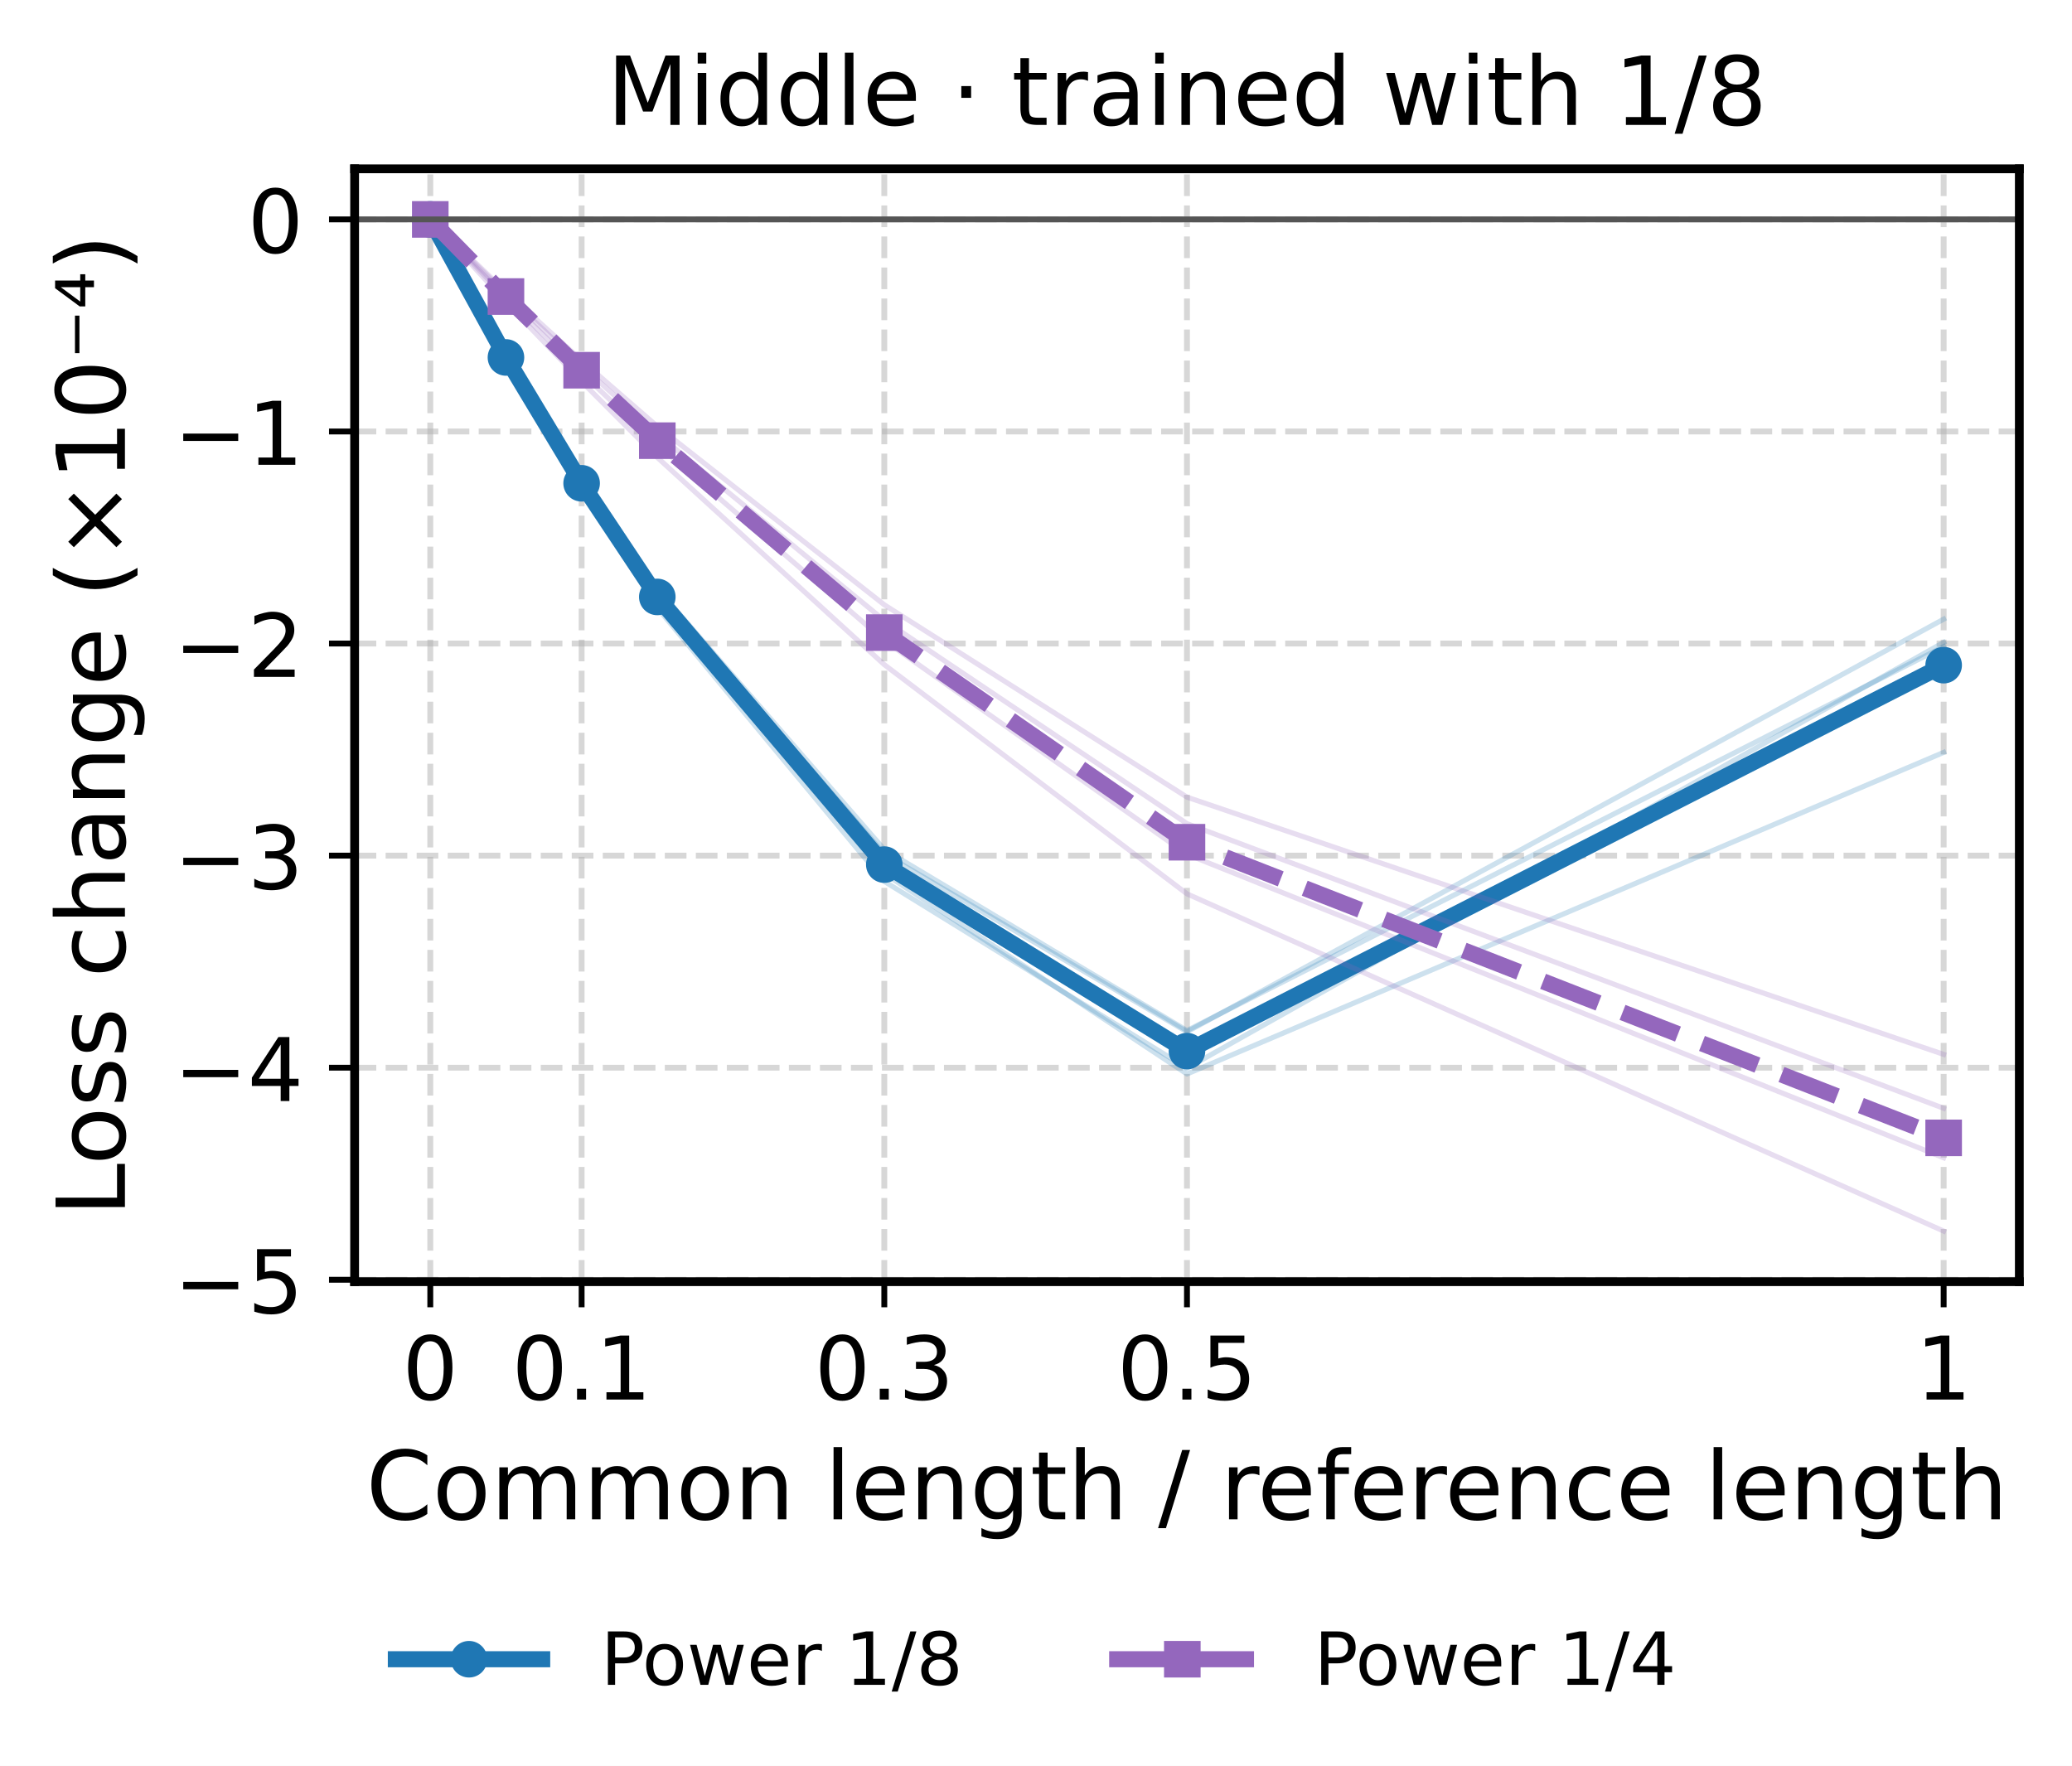
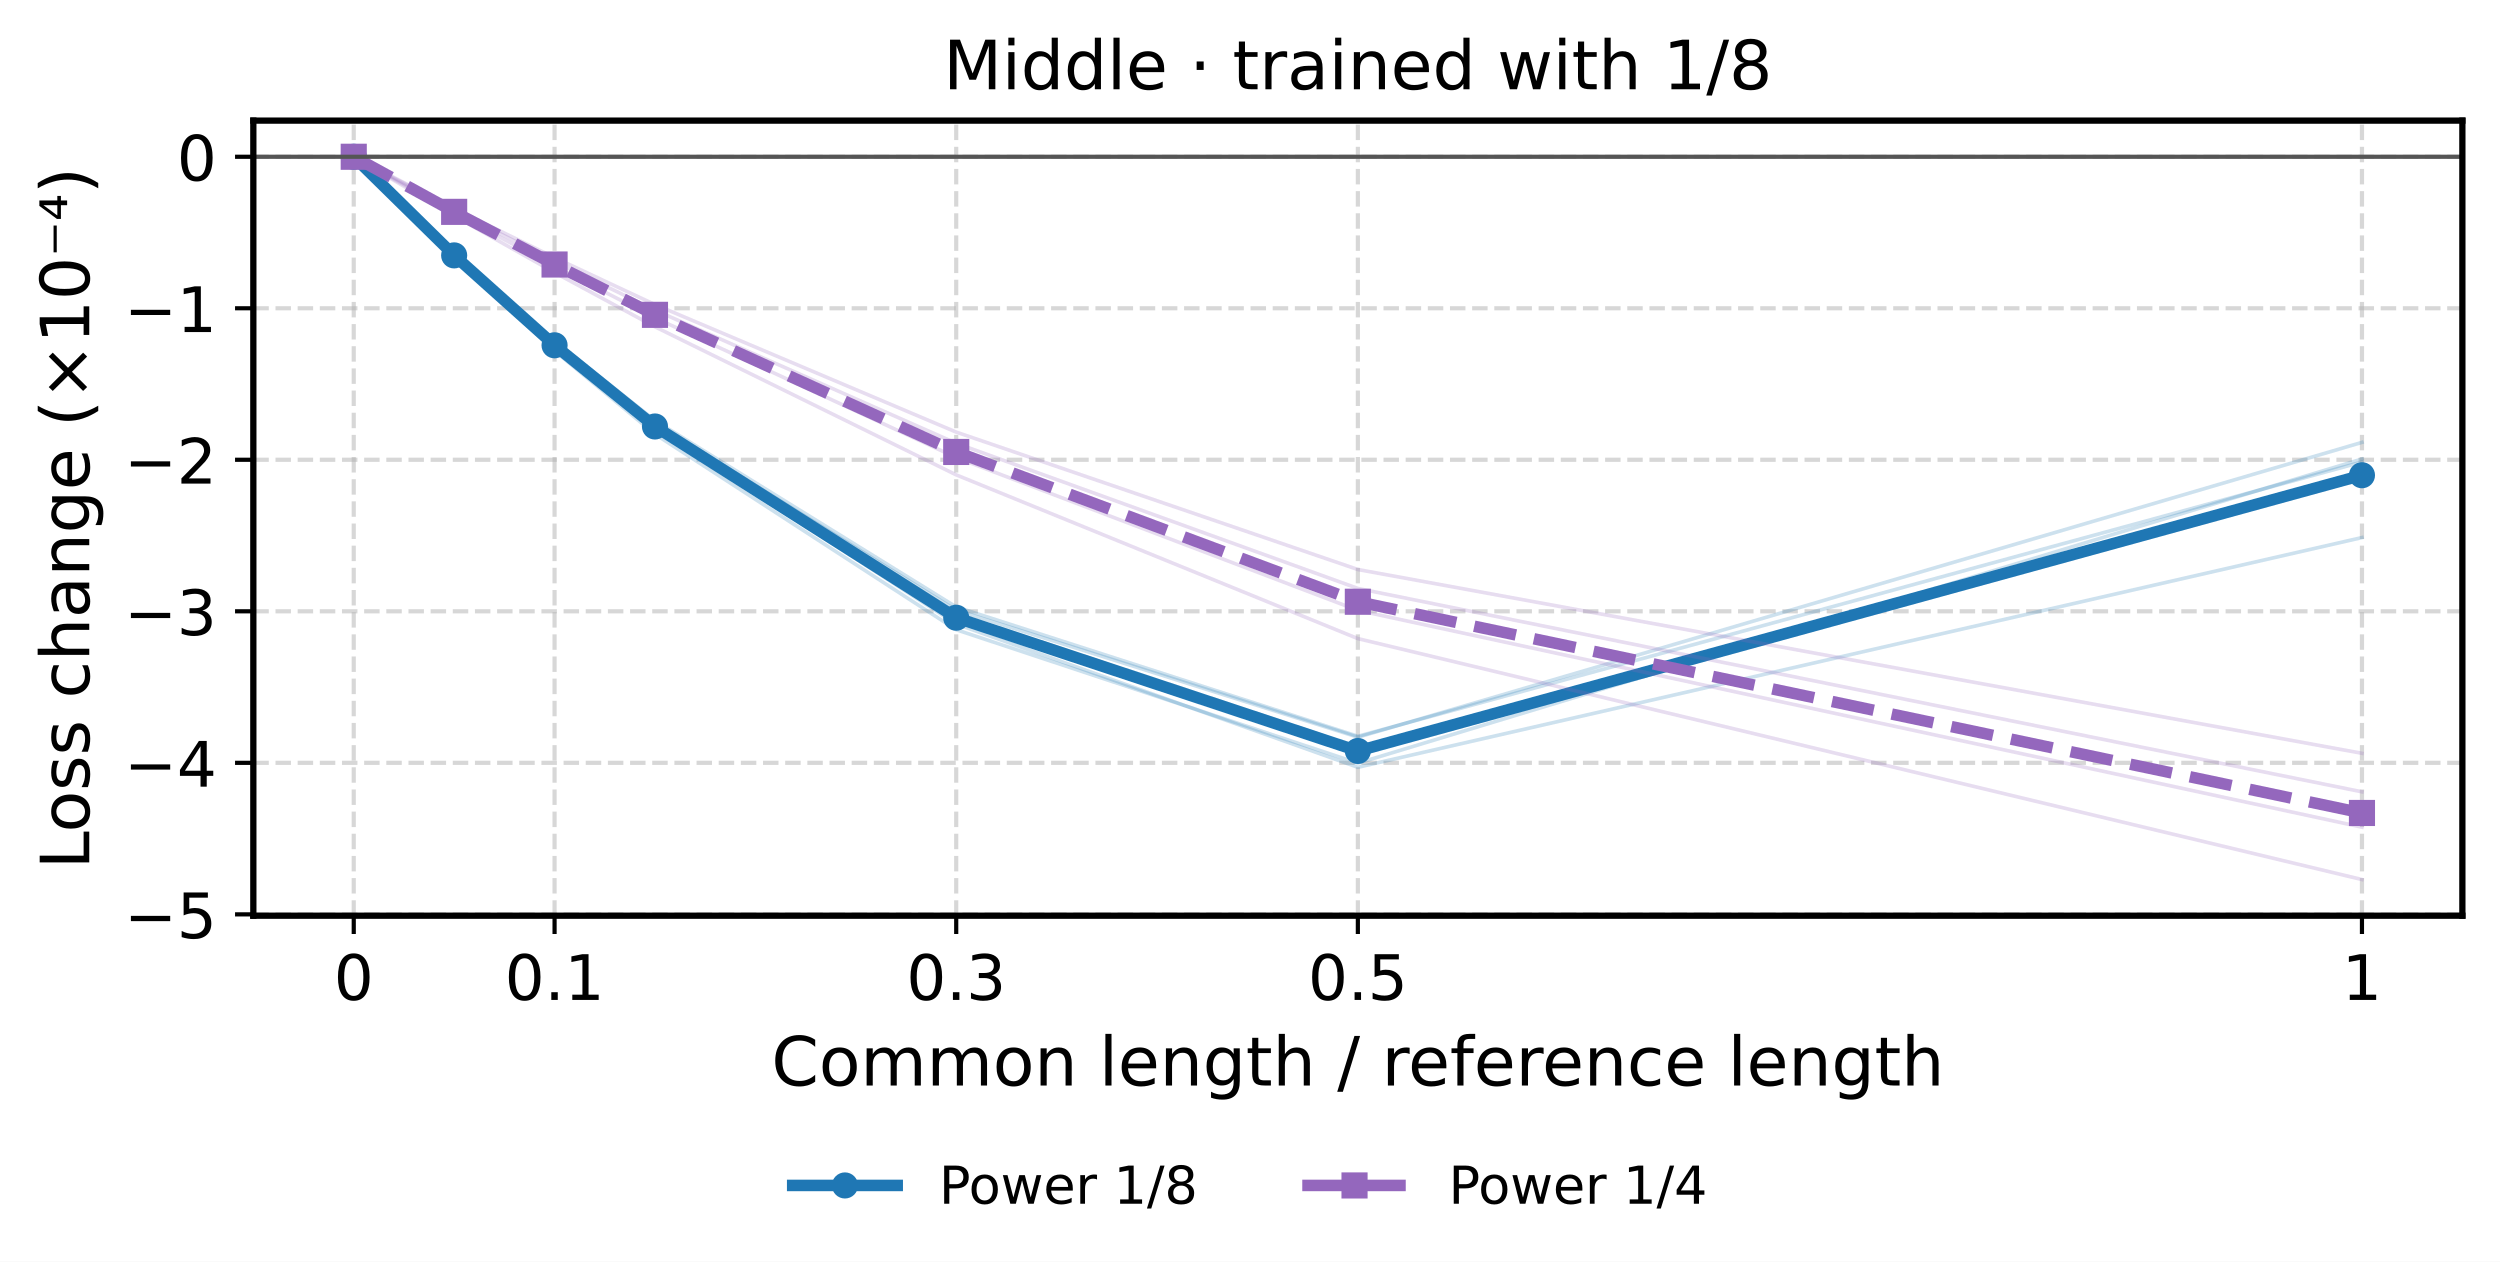
- <svg xmlns="http://www.w3.org/2000/svg" xmlns:xlink="http://www.w3.org/1999/xlink" width="283.217pt" height="241.398pt" viewBox="0 0 283.217 241.398" version="1.1">
+ <svg xmlns="http://www.w3.org/2000/svg" xmlns:xlink="http://www.w3.org/1999/xlink" width="478.337pt" height="241.398pt" viewBox="0 0 478.337 241.398" version="1.1">
  <defs>
    <style type="text/css">*{stroke-linejoin: round; stroke-linecap: butt}</style>
  </defs>
  <g id="figure_1">
    <g id="patch_1">
-       <path d="M 0 241.398 L 283.217 241.398 L 283.217 0 L 0 0 z " style="fill: #ffffff" />
+       <path d="M 0 241.398 L 478.337 241.398 L 478.337 0 L 0 0 z " style="fill: #ffffff" />
    </g>
    <g id="axes_1">
      <g id="patch_2">
-         <path d="M 48.472 175.206 L 276.017 175.206 L 276.017 23.078 L 48.472 23.078 z " style="fill: #ffffff" />
+         <path d="M 48.472 175.206 L 471.137 175.206 L 471.137 23.078 L 48.472 23.078 z " style="fill: #ffffff" />
      </g>
      <g id="matplotlib.axis_1">
        <g id="xtick_1">
          <g id="line2d_1">
-             <path d="M 58.815 175.206 L 58.815 23.078 " clip-path="url(#p55c4948adb)" style="fill: none; stroke-dasharray: 2.96,1.28; stroke-dashoffset: 0; stroke: #b0b0b0; stroke-opacity: 0.5; stroke-width: 0.8" />
+             <path d="M 67.684 175.206 L 67.684 23.078 " clip-path="url(#p247810625e)" style="fill: none; stroke-dasharray: 2.96,1.28; stroke-dashoffset: 0; stroke: #b0b0b0; stroke-opacity: 0.5; stroke-width: 0.8" />
          </g>
          <g id="line2d_2">
            <defs>
-               <path id="md2c711ab91" d="M 0 0 L 0 3.5 " style="stroke: #000000; stroke-width: 0.8" />
+               <path id="mde2a0c3d4a" d="M 0 0 L 0 3.5 " style="stroke: #000000; stroke-width: 0.8" />
            </defs>
            <g>
-               <use xlink:href="#md2c711ab91" x="58.815" y="175.206" style="stroke: #000000; stroke-width: 0.8" />
+               <use xlink:href="#mde2a0c3d4a" x="67.684" y="175.206" style="stroke: #000000; stroke-width: 0.8" />
            </g>
          </g>
          <g id="text_1">
-             <text style="font-size: 12px; font-family: 'DejaVu Sans', 'Arial', 'Bitstream Vera Sans', 'Computer Modern Sans Serif', 'Lucida Grande', 'Verdana', 'Geneva', 'Lucid', 'Helvetica', 'Avant Garde', sans-serif; text-anchor: middle" x="58.815" y="191.324" transform="rotate(-0 58.81514 191.3241)">0</text>
+             <text style="font-size: 12px; font-family: 'DejaVu Sans', 'Arial', 'Bitstream Vera Sans', 'Computer Modern Sans Serif', 'Lucida Grande', 'Verdana', 'Geneva', 'Lucid', 'Helvetica', 'Avant Garde', sans-serif; text-anchor: middle" x="67.684" y="191.324" transform="rotate(-0 67.68423 191.3241)">0</text>
          </g>
        </g>
        <g id="xtick_2">
          <g id="line2d_3">
-             <path d="M 79.501 175.206 L 79.501 23.078 " clip-path="url(#p55c4948adb)" style="fill: none; stroke-dasharray: 2.96,1.28; stroke-dashoffset: 0; stroke: #b0b0b0; stroke-opacity: 0.5; stroke-width: 0.8" />
+             <path d="M 106.108 175.206 L 106.108 23.078 " clip-path="url(#p247810625e)" style="fill: none; stroke-dasharray: 2.96,1.28; stroke-dashoffset: 0; stroke: #b0b0b0; stroke-opacity: 0.5; stroke-width: 0.8" />
          </g>
          <g id="line2d_4">
            <g>
-               <use xlink:href="#md2c711ab91" x="79.501" y="175.206" style="stroke: #000000; stroke-width: 0.8" />
+               <use xlink:href="#mde2a0c3d4a" x="106.108" y="175.206" style="stroke: #000000; stroke-width: 0.8" />
            </g>
          </g>
          <g id="text_2">
-             <text style="font-size: 12px; font-family: 'DejaVu Sans', 'Arial', 'Bitstream Vera Sans', 'Computer Modern Sans Serif', 'Lucida Grande', 'Verdana', 'Geneva', 'Lucid', 'Helvetica', 'Avant Garde', sans-serif; text-anchor: middle" x="79.501" y="191.324" transform="rotate(-0 79.50105 191.3241)">0.1</text>
+             <text style="font-size: 12px; font-family: 'DejaVu Sans', 'Arial', 'Bitstream Vera Sans', 'Computer Modern Sans Serif', 'Lucida Grande', 'Verdana', 'Geneva', 'Lucid', 'Helvetica', 'Avant Garde', sans-serif; text-anchor: middle" x="106.108" y="191.324" transform="rotate(-0 106.1083 191.3241)">0.1</text>
          </g>
        </g>
        <g id="xtick_3">
          <g id="line2d_5">
-             <path d="M 120.873 175.206 L 120.873 23.078 " clip-path="url(#p55c4948adb)" style="fill: none; stroke-dasharray: 2.96,1.28; stroke-dashoffset: 0; stroke: #b0b0b0; stroke-opacity: 0.5; stroke-width: 0.8" />
+             <path d="M 182.957 175.206 L 182.957 23.078 " clip-path="url(#p247810625e)" style="fill: none; stroke-dasharray: 2.96,1.28; stroke-dashoffset: 0; stroke: #b0b0b0; stroke-opacity: 0.5; stroke-width: 0.8" />
          </g>
          <g id="line2d_6">
            <g>
-               <use xlink:href="#md2c711ab91" x="120.873" y="175.206" style="stroke: #000000; stroke-width: 0.8" />
+               <use xlink:href="#mde2a0c3d4a" x="182.957" y="175.206" style="stroke: #000000; stroke-width: 0.8" />
            </g>
          </g>
          <g id="text_3">
-             <text style="font-size: 12px; font-family: 'DejaVu Sans', 'Arial', 'Bitstream Vera Sans', 'Computer Modern Sans Serif', 'Lucida Grande', 'Verdana', 'Geneva', 'Lucid', 'Helvetica', 'Avant Garde', sans-serif; text-anchor: middle" x="120.873" y="191.324" transform="rotate(-0 120.8729 191.3241)">0.3</text>
+             <text style="font-size: 12px; font-family: 'DejaVu Sans', 'Arial', 'Bitstream Vera Sans', 'Computer Modern Sans Serif', 'Lucida Grande', 'Verdana', 'Geneva', 'Lucid', 'Helvetica', 'Avant Garde', sans-serif; text-anchor: middle" x="182.957" y="191.324" transform="rotate(-0 182.9565 191.3241)">0.3</text>
          </g>
        </g>
        <g id="xtick_4">
          <g id="line2d_7">
-             <path d="M 162.245 175.206 L 162.245 23.078 " clip-path="url(#p55c4948adb)" style="fill: none; stroke-dasharray: 2.96,1.28; stroke-dashoffset: 0; stroke: #b0b0b0; stroke-opacity: 0.5; stroke-width: 0.8" />
+             <path d="M 259.805 175.206 L 259.805 23.078 " clip-path="url(#p247810625e)" style="fill: none; stroke-dasharray: 2.96,1.28; stroke-dashoffset: 0; stroke: #b0b0b0; stroke-opacity: 0.5; stroke-width: 0.8" />
          </g>
          <g id="line2d_8">
            <g>
-               <use xlink:href="#md2c711ab91" x="162.245" y="175.206" style="stroke: #000000; stroke-width: 0.8" />
+               <use xlink:href="#mde2a0c3d4a" x="259.805" y="175.206" style="stroke: #000000; stroke-width: 0.8" />
            </g>
          </g>
          <g id="text_4">
-             <text style="font-size: 12px; font-family: 'DejaVu Sans', 'Arial', 'Bitstream Vera Sans', 'Computer Modern Sans Serif', 'Lucida Grande', 'Verdana', 'Geneva', 'Lucid', 'Helvetica', 'Avant Garde', sans-serif; text-anchor: middle" x="162.245" y="191.324" transform="rotate(-0 162.2447 191.3241)">0.5</text>
+             <text style="font-size: 12px; font-family: 'DejaVu Sans', 'Arial', 'Bitstream Vera Sans', 'Computer Modern Sans Serif', 'Lucida Grande', 'Verdana', 'Geneva', 'Lucid', 'Helvetica', 'Avant Garde', sans-serif; text-anchor: middle" x="259.805" y="191.324" transform="rotate(-0 259.8047 191.3241)">0.5</text>
          </g>
        </g>
        <g id="xtick_5">
          <g id="line2d_9">
-             <path d="M 265.674 175.206 L 265.674 23.078 " clip-path="url(#p55c4948adb)" style="fill: none; stroke-dasharray: 2.96,1.28; stroke-dashoffset: 0; stroke: #b0b0b0; stroke-opacity: 0.5; stroke-width: 0.8" />
+             <path d="M 451.925 175.206 L 451.925 23.078 " clip-path="url(#p247810625e)" style="fill: none; stroke-dasharray: 2.96,1.28; stroke-dashoffset: 0; stroke: #b0b0b0; stroke-opacity: 0.5; stroke-width: 0.8" />
          </g>
          <g id="line2d_10">
            <g>
-               <use xlink:href="#md2c711ab91" x="265.674" y="175.206" style="stroke: #000000; stroke-width: 0.8" />
+               <use xlink:href="#mde2a0c3d4a" x="451.925" y="175.206" style="stroke: #000000; stroke-width: 0.8" />
            </g>
          </g>
          <g id="text_5">
-             <text style="font-size: 12px; font-family: 'DejaVu Sans', 'Arial', 'Bitstream Vera Sans', 'Computer Modern Sans Serif', 'Lucida Grande', 'Verdana', 'Geneva', 'Lucid', 'Helvetica', 'Avant Garde', sans-serif; text-anchor: middle" x="265.674" y="191.324" transform="rotate(-0 265.6742 191.3241)">1</text>
+             <text style="font-size: 12px; font-family: 'DejaVu Sans', 'Arial', 'Bitstream Vera Sans', 'Computer Modern Sans Serif', 'Lucida Grande', 'Verdana', 'Geneva', 'Lucid', 'Helvetica', 'Avant Garde', sans-serif; text-anchor: middle" x="451.925" y="191.324" transform="rotate(-0 451.9251 191.3241)">1</text>
          </g>
        </g>
        <g id="text_6">
-           <text style="font-size: 13px; font-family: 'DejaVu Sans', 'Arial', 'Bitstream Vera Sans', 'Computer Modern Sans Serif', 'Lucida Grande', 'Verdana', 'Geneva', 'Lucid', 'Helvetica', 'Avant Garde', sans-serif; text-anchor: middle" x="162.245" y="207.698" transform="rotate(-0 162.2447 207.6977)">Common length / reference length</text>
+           <text style="font-size: 13px; font-family: 'DejaVu Sans', 'Arial', 'Bitstream Vera Sans', 'Computer Modern Sans Serif', 'Lucida Grande', 'Verdana', 'Geneva', 'Lucid', 'Helvetica', 'Avant Garde', sans-serif; text-anchor: middle" x="259.805" y="207.698" transform="rotate(-0 259.8047 207.6977)">Common length / reference length</text>
        </g>
      </g>
      <g id="matplotlib.axis_2">
        <g id="ytick_1">
          <g id="line2d_11">
-             <path d="M 48.472 174.946 L 276.017 174.946 " clip-path="url(#p55c4948adb)" style="fill: none; stroke-dasharray: 2.96,1.28; stroke-dashoffset: 0; stroke: #b0b0b0; stroke-opacity: 0.5; stroke-width: 0.8" />
+             <path d="M 48.472 174.946 L 471.137 174.946 " clip-path="url(#p247810625e)" style="fill: none; stroke-dasharray: 2.96,1.28; stroke-dashoffset: 0; stroke: #b0b0b0; stroke-opacity: 0.5; stroke-width: 0.8" />
          </g>
          <g id="line2d_12">
            <defs>
-               <path id="m9b9f6fd8f4" d="M 0 0 L -3.5 0 " style="stroke: #000000; stroke-width: 0.8" />
+               <path id="m83ade87a85" d="M 0 0 L -3.5 0 " style="stroke: #000000; stroke-width: 0.8" />
            </defs>
            <g>
-               <use xlink:href="#m9b9f6fd8f4" x="48.472" y="174.946" style="stroke: #000000; stroke-width: 0.8" />
+               <use xlink:href="#m83ade87a85" x="48.472" y="174.946" style="stroke: #000000; stroke-width: 0.8" />
            </g>
          </g>
          <g id="text_7">
            <text style="font-size: 12px; font-family: 'DejaVu Sans', 'Arial', 'Bitstream Vera Sans', 'Computer Modern Sans Serif', 'Lucida Grande', 'Verdana', 'Geneva', 'Lucid', 'Helvetica', 'Avant Garde', sans-serif; text-anchor: end" x="41.472" y="179.505" transform="rotate(-0 41.47219 179.5047)">−5</text>
          </g>
        </g>
        <g id="ytick_2">
          <g id="line2d_13">
-             <path d="M 48.472 145.955 L 276.017 145.955 " clip-path="url(#p55c4948adb)" style="fill: none; stroke-dasharray: 2.96,1.28; stroke-dashoffset: 0; stroke: #b0b0b0; stroke-opacity: 0.5; stroke-width: 0.8" />
+             <path d="M 48.472 145.955 L 471.137 145.955 " clip-path="url(#p247810625e)" style="fill: none; stroke-dasharray: 2.96,1.28; stroke-dashoffset: 0; stroke: #b0b0b0; stroke-opacity: 0.5; stroke-width: 0.8" />
          </g>
          <g id="line2d_14">
            <g>
-               <use xlink:href="#m9b9f6fd8f4" x="48.472" y="145.955" style="stroke: #000000; stroke-width: 0.8" />
+               <use xlink:href="#m83ade87a85" x="48.472" y="145.955" style="stroke: #000000; stroke-width: 0.8" />
            </g>
          </g>
          <g id="text_8">
            <text style="font-size: 12px; font-family: 'DejaVu Sans', 'Arial', 'Bitstream Vera Sans', 'Computer Modern Sans Serif', 'Lucida Grande', 'Verdana', 'Geneva', 'Lucid', 'Helvetica', 'Avant Garde', sans-serif; text-anchor: end" x="41.472" y="150.514" transform="rotate(-0 41.47219 150.5141)">−4</text>
          </g>
        </g>
        <g id="ytick_3">
          <g id="line2d_15">
-             <path d="M 48.472 116.965 L 276.017 116.965 " clip-path="url(#p55c4948adb)" style="fill: none; stroke-dasharray: 2.96,1.28; stroke-dashoffset: 0; stroke: #b0b0b0; stroke-opacity: 0.5; stroke-width: 0.8" />
+             <path d="M 48.472 116.965 L 471.137 116.965 " clip-path="url(#p247810625e)" style="fill: none; stroke-dasharray: 2.96,1.28; stroke-dashoffset: 0; stroke: #b0b0b0; stroke-opacity: 0.5; stroke-width: 0.8" />
          </g>
          <g id="line2d_16">
            <g>
-               <use xlink:href="#m9b9f6fd8f4" x="48.472" y="116.965" style="stroke: #000000; stroke-width: 0.8" />
+               <use xlink:href="#m83ade87a85" x="48.472" y="116.965" style="stroke: #000000; stroke-width: 0.8" />
            </g>
          </g>
          <g id="text_9">
            <text style="font-size: 12px; font-family: 'DejaVu Sans', 'Arial', 'Bitstream Vera Sans', 'Computer Modern Sans Serif', 'Lucida Grande', 'Verdana', 'Geneva', 'Lucid', 'Helvetica', 'Avant Garde', sans-serif; text-anchor: end" x="41.472" y="121.524" transform="rotate(-0 41.47219 121.5236)">−3</text>
          </g>
        </g>
        <g id="ytick_4">
          <g id="line2d_17">
-             <path d="M 48.472 87.974 L 276.017 87.974 " clip-path="url(#p55c4948adb)" style="fill: none; stroke-dasharray: 2.96,1.28; stroke-dashoffset: 0; stroke: #b0b0b0; stroke-opacity: 0.5; stroke-width: 0.8" />
+             <path d="M 48.472 87.974 L 471.137 87.974 " clip-path="url(#p247810625e)" style="fill: none; stroke-dasharray: 2.96,1.28; stroke-dashoffset: 0; stroke: #b0b0b0; stroke-opacity: 0.5; stroke-width: 0.8" />
          </g>
          <g id="line2d_18">
            <g>
-               <use xlink:href="#m9b9f6fd8f4" x="48.472" y="87.974" style="stroke: #000000; stroke-width: 0.8" />
+               <use xlink:href="#m83ade87a85" x="48.472" y="87.974" style="stroke: #000000; stroke-width: 0.8" />
            </g>
          </g>
          <g id="text_10">
            <text style="font-size: 12px; font-family: 'DejaVu Sans', 'Arial', 'Bitstream Vera Sans', 'Computer Modern Sans Serif', 'Lucida Grande', 'Verdana', 'Geneva', 'Lucid', 'Helvetica', 'Avant Garde', sans-serif; text-anchor: end" x="41.472" y="92.533" transform="rotate(-0 41.47219 92.53303)">−2</text>
          </g>
        </g>
        <g id="ytick_5">
          <g id="line2d_19">
-             <path d="M 48.472 58.983 L 276.017 58.983 " clip-path="url(#p55c4948adb)" style="fill: none; stroke-dasharray: 2.96,1.28; stroke-dashoffset: 0; stroke: #b0b0b0; stroke-opacity: 0.5; stroke-width: 0.8" />
+             <path d="M 48.472 58.983 L 471.137 58.983 " clip-path="url(#p247810625e)" style="fill: none; stroke-dasharray: 2.96,1.28; stroke-dashoffset: 0; stroke: #b0b0b0; stroke-opacity: 0.5; stroke-width: 0.8" />
          </g>
          <g id="line2d_20">
            <g>
-               <use xlink:href="#m9b9f6fd8f4" x="48.472" y="58.983" style="stroke: #000000; stroke-width: 0.8" />
+               <use xlink:href="#m83ade87a85" x="48.472" y="58.983" style="stroke: #000000; stroke-width: 0.8" />
            </g>
          </g>
          <g id="text_11">
            <text style="font-size: 12px; font-family: 'DejaVu Sans', 'Arial', 'Bitstream Vera Sans', 'Computer Modern Sans Serif', 'Lucida Grande', 'Verdana', 'Geneva', 'Lucid', 'Helvetica', 'Avant Garde', sans-serif; text-anchor: end" x="41.472" y="63.542" transform="rotate(-0 41.47219 63.54249)">−1</text>
          </g>
        </g>
        <g id="ytick_6">
          <g id="line2d_21">
-             <path d="M 48.472 29.993 L 276.017 29.993 " clip-path="url(#p55c4948adb)" style="fill: none; stroke-dasharray: 2.96,1.28; stroke-dashoffset: 0; stroke: #b0b0b0; stroke-opacity: 0.5; stroke-width: 0.8" />
+             <path d="M 48.472 29.993 L 471.137 29.993 " clip-path="url(#p247810625e)" style="fill: none; stroke-dasharray: 2.96,1.28; stroke-dashoffset: 0; stroke: #b0b0b0; stroke-opacity: 0.5; stroke-width: 0.8" />
          </g>
          <g id="line2d_22">
            <g>
-               <use xlink:href="#m9b9f6fd8f4" x="48.472" y="29.993" style="stroke: #000000; stroke-width: 0.8" />
+               <use xlink:href="#m83ade87a85" x="48.472" y="29.993" style="stroke: #000000; stroke-width: 0.8" />
            </g>
          </g>
          <g id="text_12">
            <text style="font-size: 12px; font-family: 'DejaVu Sans', 'Arial', 'Bitstream Vera Sans', 'Computer Modern Sans Serif', 'Lucida Grande', 'Verdana', 'Geneva', 'Lucid', 'Helvetica', 'Avant Garde', sans-serif; text-anchor: end" x="41.472" y="34.552" transform="rotate(-0 41.47219 34.55194)">0</text>
          </g>
        </g>
        <g id="text_13">
          <text style="font-size: 13px; font-family: 'DejaVu Sans', 'Arial', 'Bitstream Vera Sans', 'Computer Modern Sans Serif', 'Lucida Grande', 'Verdana', 'Geneva', 'Lucid', 'Helvetica', 'Avant Garde', sans-serif; text-anchor: middle" x="17.078" y="99.142" transform="rotate(-90 17.07797 99.14197)">Loss change (×10⁻⁴)</text>
        </g>
      </g>
      <g id="line2d_23">
-         <path d="M 58.815 29.993 L 69.158 48.629 L 79.501 65.641 L 89.844 80.916 L 120.873 116.754 L 162.245 141.05 L 265.674 84.64 " clip-path="url(#p55c4948adb)" style="fill: none; stroke: #1f77b4; stroke-opacity: 0.22; stroke-width: 0.7; stroke-linecap: square" />
+         <path d="M 67.684 29.993 L 86.896 48.629 L 106.108 65.641 L 125.32 80.916 L 182.957 116.754 L 259.805 141.05 L 451.925 84.64 " clip-path="url(#p247810625e)" style="fill: none; stroke: #1f77b4; stroke-opacity: 0.22; stroke-width: 0.7; stroke-linecap: square" />
      </g>
      <g id="line2d_24">
-         <path d="M 58.815 29.993 L 69.158 49.441 L 79.501 67.127 L 89.844 83.076 L 120.873 120.487 L 162.245 146.018 L 265.674 87.819 " clip-path="url(#p55c4948adb)" style="fill: none; stroke: #1f77b4; stroke-opacity: 0.22; stroke-width: 0.7; stroke-linecap: square" />
+         <path d="M 67.684 29.993 L 86.896 49.441 L 106.108 67.127 L 125.32 83.076 L 182.957 120.487 L 259.805 146.018 L 451.925 87.819 " clip-path="url(#p247810625e)" style="fill: none; stroke: #1f77b4; stroke-opacity: 0.22; stroke-width: 0.7; stroke-linecap: square" />
      </g>
      <g id="line2d_25">
-         <path d="M 58.815 29.993 L 69.158 48.931 L 79.501 66.246 L 89.844 81.944 L 120.873 119.398 L 162.245 146.812 L 265.674 102.853 " clip-path="url(#p55c4948adb)" style="fill: none; stroke: #1f77b4; stroke-opacity: 0.22; stroke-width: 0.7; stroke-linecap: square" />
+         <path d="M 67.684 29.993 L 86.896 48.931 L 106.108 66.246 L 125.32 81.944 L 182.957 119.398 L 259.805 146.812 L 451.925 102.853 " clip-path="url(#p247810625e)" style="fill: none; stroke: #1f77b4; stroke-opacity: 0.22; stroke-width: 0.7; stroke-linecap: square" />
      </g>
      <g id="line2d_26">
-         <path d="M 58.815 29.993 L 69.158 48.456 L 79.501 65.252 L 89.844 80.467 L 120.873 116.132 L 162.245 140.877 L 265.674 88.398 " clip-path="url(#p55c4948adb)" style="fill: none; stroke: #1f77b4; stroke-opacity: 0.22; stroke-width: 0.7; stroke-linecap: square" />
+         <path d="M 67.684 29.993 L 86.896 48.456 L 106.108 65.252 L 125.32 80.467 L 182.957 116.132 L 259.805 140.877 L 451.925 88.398 " clip-path="url(#p247810625e)" style="fill: none; stroke: #1f77b4; stroke-opacity: 0.22; stroke-width: 0.7; stroke-linecap: square" />
      </g>
      <g id="line2d_27">
-         <path d="M 58.815 29.993 L 69.158 48.864 L 79.501 66.066 L 89.844 81.601 L 120.873 118.193 L 162.245 143.689 L 265.674 90.928 " clip-path="url(#p55c4948adb)" style="fill: none; stroke: #1f77b4; stroke-width: 2.2; stroke-linecap: square" />
+         <path d="M 67.684 29.993 L 86.896 48.864 L 106.108 66.066 L 125.32 81.601 L 182.957 118.193 L 259.805 143.689 L 451.925 90.928 " clip-path="url(#p247810625e)" style="fill: none; stroke: #1f77b4; stroke-width: 2.2; stroke-linecap: square" />
        <defs>
-           <path id="m7d718794b4" d="M 0 2 C 0.53 2 1.039 1.789 1.414 1.414 C 1.789 1.039 2 0.53 2 0 C 2 -0.53 1.789 -1.039 1.414 -1.414 C 1.039 -1.789 0.53 -2 0 -2 C -0.53 -2 -1.039 -1.789 -1.414 -1.414 C -1.789 -1.039 -2 -0.53 -2 0 C -2 0.53 -1.789 1.039 -1.414 1.414 C -1.039 1.789 -0.53 2 0 2 z " style="stroke: #1f77b4" />
+           <path id="mdb01733466" d="M 0 2 C 0.53 2 1.039 1.789 1.414 1.414 C 1.789 1.039 2 0.53 2 0 C 2 -0.53 1.789 -1.039 1.414 -1.414 C 1.039 -1.789 0.53 -2 0 -2 C -0.53 -2 -1.039 -1.789 -1.414 -1.414 C -1.789 -1.039 -2 -0.53 -2 0 C -2 0.53 -1.789 1.039 -1.414 1.414 C -1.039 1.789 -0.53 2 0 2 z " style="stroke: #1f77b4" />
        </defs>
-         <g clip-path="url(#p55c4948adb)">
-           <use xlink:href="#m7d718794b4" x="58.815" y="29.993" style="fill: #1f77b4; stroke: #1f77b4" />
-           <use xlink:href="#m7d718794b4" x="69.158" y="48.864" style="fill: #1f77b4; stroke: #1f77b4" />
-           <use xlink:href="#m7d718794b4" x="79.501" y="66.066" style="fill: #1f77b4; stroke: #1f77b4" />
-           <use xlink:href="#m7d718794b4" x="89.844" y="81.601" style="fill: #1f77b4; stroke: #1f77b4" />
-           <use xlink:href="#m7d718794b4" x="120.873" y="118.193" style="fill: #1f77b4; stroke: #1f77b4" />
-           <use xlink:href="#m7d718794b4" x="162.245" y="143.689" style="fill: #1f77b4; stroke: #1f77b4" />
-           <use xlink:href="#m7d718794b4" x="265.674" y="90.928" style="fill: #1f77b4; stroke: #1f77b4" />
+         <g clip-path="url(#p247810625e)">
+           <use xlink:href="#mdb01733466" x="67.684" y="29.993" style="fill: #1f77b4; stroke: #1f77b4" />
+           <use xlink:href="#mdb01733466" x="86.896" y="48.864" style="fill: #1f77b4; stroke: #1f77b4" />
+           <use xlink:href="#mdb01733466" x="106.108" y="66.066" style="fill: #1f77b4; stroke: #1f77b4" />
+           <use xlink:href="#mdb01733466" x="125.32" y="81.601" style="fill: #1f77b4; stroke: #1f77b4" />
+           <use xlink:href="#mdb01733466" x="182.957" y="118.193" style="fill: #1f77b4; stroke: #1f77b4" />
+           <use xlink:href="#mdb01733466" x="259.805" y="143.689" style="fill: #1f77b4; stroke: #1f77b4" />
+           <use xlink:href="#mdb01733466" x="451.925" y="90.928" style="fill: #1f77b4; stroke: #1f77b4" />
        </g>
      </g>
      <g id="line2d_28">
-         <path d="M 58.815 29.993 L 69.158 39.903 L 79.501 49.294 L 89.844 58.28 L 120.873 82.679 L 162.245 108.97 L 265.674 144.134 " clip-path="url(#p55c4948adb)" style="fill: none; stroke: #9467bd; stroke-opacity: 0.22; stroke-width: 0.7; stroke-linecap: square" />
+         <path d="M 67.684 29.993 L 86.896 39.903 L 106.108 49.294 L 125.32 58.28 L 182.957 82.679 L 259.805 108.97 L 451.925 144.134 " clip-path="url(#p247810625e)" style="fill: none; stroke: #9467bd; stroke-opacity: 0.22; stroke-width: 0.7; stroke-linecap: square" />
      </g>
      <g id="line2d_29">
-         <path d="M 58.815 29.993 L 69.158 40.724 L 79.501 50.97 L 89.844 60.803 L 120.873 87.552 L 162.245 116.789 L 265.674 158.269 " clip-path="url(#p55c4948adb)" style="fill: none; stroke: #9467bd; stroke-opacity: 0.22; stroke-width: 0.7; stroke-linecap: square" />
+         <path d="M 67.684 29.993 L 86.896 40.724 L 106.108 50.97 L 125.32 60.803 L 182.957 87.552 L 259.805 116.789 L 451.925 158.269 " clip-path="url(#p247810625e)" style="fill: none; stroke: #9467bd; stroke-opacity: 0.22; stroke-width: 0.7; stroke-linecap: square" />
      </g>
      <g id="line2d_30">
-         <path d="M 58.815 29.993 L 69.158 41.302 L 79.501 52.154 L 89.844 62.531 L 120.873 90.861 L 162.245 122.189 L 265.674 168.291 " clip-path="url(#p55c4948adb)" style="fill: none; stroke: #9467bd; stroke-opacity: 0.22; stroke-width: 0.7; stroke-linecap: square" />
+         <path d="M 67.684 29.993 L 86.896 41.302 L 106.108 52.154 L 125.32 62.531 L 182.957 90.861 L 259.805 122.189 L 451.925 168.291 " clip-path="url(#p247810625e)" style="fill: none; stroke: #9467bd; stroke-opacity: 0.22; stroke-width: 0.7; stroke-linecap: square" />
      </g>
      <g id="line2d_31">
-         <path d="M 58.815 29.993 L 69.158 40.214 L 79.501 50.02 L 89.844 59.342 L 120.873 84.813 L 162.245 112.59 L 265.674 151.504 " clip-path="url(#p55c4948adb)" style="fill: none; stroke: #9467bd; stroke-opacity: 0.22; stroke-width: 0.7; stroke-linecap: square" />
+         <path d="M 67.684 29.993 L 86.896 40.214 L 106.108 50.02 L 125.32 59.342 L 182.957 84.813 L 259.805 112.59 L 451.925 151.504 " clip-path="url(#p247810625e)" style="fill: none; stroke: #9467bd; stroke-opacity: 0.22; stroke-width: 0.7; stroke-linecap: square" />
      </g>
      <g id="line2d_32">
-         <path d="M 58.815 29.993 L 69.158 40.536 L 79.501 50.61 L 89.844 60.239 L 120.873 86.476 L 162.245 115.134 L 265.674 155.549 " clip-path="url(#p55c4948adb)" style="fill: none; stroke-dasharray: 8.14,3.52; stroke-dashoffset: 0; stroke: #9467bd; stroke-width: 2.2" />
+         <path d="M 67.684 29.993 L 86.896 40.536 L 106.108 50.61 L 125.32 60.239 L 182.957 86.476 L 259.805 115.134 L 451.925 155.549 " clip-path="url(#p247810625e)" style="fill: none; stroke-dasharray: 8.14,3.52; stroke-dashoffset: 0; stroke: #9467bd; stroke-width: 2.2" />
        <defs>
-           <path id="m65cbffb088" d="M -2 2 L 2 2 L 2 -2 L -2 -2 z " style="stroke: #9467bd; stroke-linejoin: miter" />
+           <path id="m0f173b94cf" d="M -2 2 L 2 2 L 2 -2 L -2 -2 z " style="stroke: #9467bd; stroke-linejoin: miter" />
        </defs>
-         <g clip-path="url(#p55c4948adb)">
-           <use xlink:href="#m65cbffb088" x="58.815" y="29.993" style="fill: #9467bd; stroke: #9467bd; stroke-linejoin: miter" />
-           <use xlink:href="#m65cbffb088" x="69.158" y="40.536" style="fill: #9467bd; stroke: #9467bd; stroke-linejoin: miter" />
-           <use xlink:href="#m65cbffb088" x="79.501" y="50.61" style="fill: #9467bd; stroke: #9467bd; stroke-linejoin: miter" />
-           <use xlink:href="#m65cbffb088" x="89.844" y="60.239" style="fill: #9467bd; stroke: #9467bd; stroke-linejoin: miter" />
-           <use xlink:href="#m65cbffb088" x="120.873" y="86.476" style="fill: #9467bd; stroke: #9467bd; stroke-linejoin: miter" />
-           <use xlink:href="#m65cbffb088" x="162.245" y="115.134" style="fill: #9467bd; stroke: #9467bd; stroke-linejoin: miter" />
-           <use xlink:href="#m65cbffb088" x="265.674" y="155.549" style="fill: #9467bd; stroke: #9467bd; stroke-linejoin: miter" />
+         <g clip-path="url(#p247810625e)">
+           <use xlink:href="#m0f173b94cf" x="67.684" y="29.993" style="fill: #9467bd; stroke: #9467bd; stroke-linejoin: miter" />
+           <use xlink:href="#m0f173b94cf" x="86.896" y="40.536" style="fill: #9467bd; stroke: #9467bd; stroke-linejoin: miter" />
+           <use xlink:href="#m0f173b94cf" x="106.108" y="50.61" style="fill: #9467bd; stroke: #9467bd; stroke-linejoin: miter" />
+           <use xlink:href="#m0f173b94cf" x="125.32" y="60.239" style="fill: #9467bd; stroke: #9467bd; stroke-linejoin: miter" />
+           <use xlink:href="#m0f173b94cf" x="182.957" y="86.476" style="fill: #9467bd; stroke: #9467bd; stroke-linejoin: miter" />
+           <use xlink:href="#m0f173b94cf" x="259.805" y="115.134" style="fill: #9467bd; stroke: #9467bd; stroke-linejoin: miter" />
+           <use xlink:href="#m0f173b94cf" x="451.925" y="155.549" style="fill: #9467bd; stroke: #9467bd; stroke-linejoin: miter" />
        </g>
      </g>
      <g id="line2d_33">
-         <path d="M 48.472 29.993 L 276.017 29.993 " clip-path="url(#p55c4948adb)" style="fill: none; stroke: #555555; stroke-width: 0.8; stroke-linecap: square" />
+         <path d="M 48.472 29.993 L 471.137 29.993 " clip-path="url(#p247810625e)" style="fill: none; stroke: #555555; stroke-width: 0.8; stroke-linecap: square" />
      </g>
      <g id="patch_3">
        <path d="M 48.472 175.206 L 48.472 23.078 " style="fill: none; stroke: #000000; stroke-width: 1.2; stroke-linejoin: miter; stroke-linecap: square" />
      </g>
      <g id="patch_4">
-         <path d="M 276.017 175.206 L 276.017 23.078 " style="fill: none; stroke: #000000; stroke-width: 1.2; stroke-linejoin: miter; stroke-linecap: square" />
+         <path d="M 471.137 175.206 L 471.137 23.078 " style="fill: none; stroke: #000000; stroke-width: 1.2; stroke-linejoin: miter; stroke-linecap: square" />
      </g>
      <g id="patch_5">
-         <path d="M 48.472 175.206 L 276.017 175.206 " style="fill: none; stroke: #000000; stroke-width: 1.2; stroke-linejoin: miter; stroke-linecap: square" />
+         <path d="M 48.472 175.206 L 471.137 175.206 " style="fill: none; stroke: #000000; stroke-width: 1.2; stroke-linejoin: miter; stroke-linecap: square" />
      </g>
      <g id="patch_6">
-         <path d="M 48.472 23.078 L 276.017 23.078 " style="fill: none; stroke: #000000; stroke-width: 1.2; stroke-linejoin: miter; stroke-linecap: square" />
+         <path d="M 48.472 23.078 L 471.137 23.078 " style="fill: none; stroke: #000000; stroke-width: 1.2; stroke-linejoin: miter; stroke-linecap: square" />
      </g>
      <g id="text_14">
-         <text style="font-size: 13px; font-family: 'DejaVu Sans', 'Arial', 'Bitstream Vera Sans', 'Computer Modern Sans Serif', 'Lucida Grande', 'Verdana', 'Geneva', 'Lucid', 'Helvetica', 'Avant Garde', sans-serif; text-anchor: middle" x="162.245" y="17.078" transform="rotate(-0 162.2447 17.07797)">Middle · trained with 1/8</text>
+         <text style="font-size: 13px; font-family: 'DejaVu Sans', 'Arial', 'Bitstream Vera Sans', 'Computer Modern Sans Serif', 'Lucida Grande', 'Verdana', 'Geneva', 'Lucid', 'Helvetica', 'Avant Garde', sans-serif; text-anchor: middle" x="259.805" y="17.078" transform="rotate(-0 259.8047 17.07797)">Middle · trained with 1/8</text>
      </g>
    </g>
    <g id="legend_1">
      <g id="line2d_34">
-         <path d="M 54.109 226.818 L 64.109 226.818 L 74.109 226.818 " style="fill: none; stroke: #1f77b4; stroke-width: 2.2; stroke-linecap: square" />
+         <path d="M 151.669 226.818 L 161.669 226.818 L 171.669 226.818 " style="fill: none; stroke: #1f77b4; stroke-width: 2.2; stroke-linecap: square" />
        <g>
-           <use xlink:href="#m7d718794b4" x="64.109" y="226.818" style="fill: #1f77b4; stroke: #1f77b4" />
+           <use xlink:href="#mdb01733466" x="161.669" y="226.818" style="fill: #1f77b4; stroke: #1f77b4" />
        </g>
      </g>
      <g id="text_15">
-         <text style="font-size: 10px; font-family: 'DejaVu Sans', 'Arial', 'Bitstream Vera Sans', 'Computer Modern Sans Serif', 'Lucida Grande', 'Verdana', 'Geneva', 'Lucid', 'Helvetica', 'Avant Garde', sans-serif; text-anchor: start" x="82.109" y="230.318" transform="rotate(-0 82.10859 230.3183)">Power 1/8</text>
+         <text style="font-size: 10px; font-family: 'DejaVu Sans', 'Arial', 'Bitstream Vera Sans', 'Computer Modern Sans Serif', 'Lucida Grande', 'Verdana', 'Geneva', 'Lucid', 'Helvetica', 'Avant Garde', sans-serif; text-anchor: start" x="179.669" y="230.318" transform="rotate(-0 179.6686 230.3183)">Power 1/8</text>
      </g>
      <g id="line2d_35">
-         <path d="M 151.609 226.818 L 161.609 226.818 L 171.609 226.818 " style="fill: none; stroke-dasharray: 8.14,3.52; stroke-dashoffset: 0; stroke: #9467bd; stroke-width: 2.2" />
+         <path d="M 249.169 226.818 L 259.169 226.818 L 269.169 226.818 " style="fill: none; stroke-dasharray: 8.14,3.52; stroke-dashoffset: 0; stroke: #9467bd; stroke-width: 2.2" />
        <g>
-           <use xlink:href="#m65cbffb088" x="161.609" y="226.818" style="fill: #9467bd; stroke: #9467bd; stroke-linejoin: miter" />
+           <use xlink:href="#m0f173b94cf" x="259.169" y="226.818" style="fill: #9467bd; stroke: #9467bd; stroke-linejoin: miter" />
        </g>
      </g>
      <g id="text_16">
-         <text style="font-size: 10px; font-family: 'DejaVu Sans', 'Arial', 'Bitstream Vera Sans', 'Computer Modern Sans Serif', 'Lucida Grande', 'Verdana', 'Geneva', 'Lucid', 'Helvetica', 'Avant Garde', sans-serif; text-anchor: start" x="179.609" y="230.318" transform="rotate(-0 179.6086 230.3183)">Power 1/4</text>
+         <text style="font-size: 10px; font-family: 'DejaVu Sans', 'Arial', 'Bitstream Vera Sans', 'Computer Modern Sans Serif', 'Lucida Grande', 'Verdana', 'Geneva', 'Lucid', 'Helvetica', 'Avant Garde', sans-serif; text-anchor: start" x="277.169" y="230.318" transform="rotate(-0 277.1686 230.3183)">Power 1/4</text>
      </g>
    </g>
  </g>
  <defs>
-     <clipPath id="p55c4948adb">
-       <rect x="48.472" y="23.078" width="227.545" height="152.128" />
+     <clipPath id="p247810625e">
+       <rect x="48.472" y="23.078" width="422.665" height="152.128" />
    </clipPath>
  </defs>
</svg>
